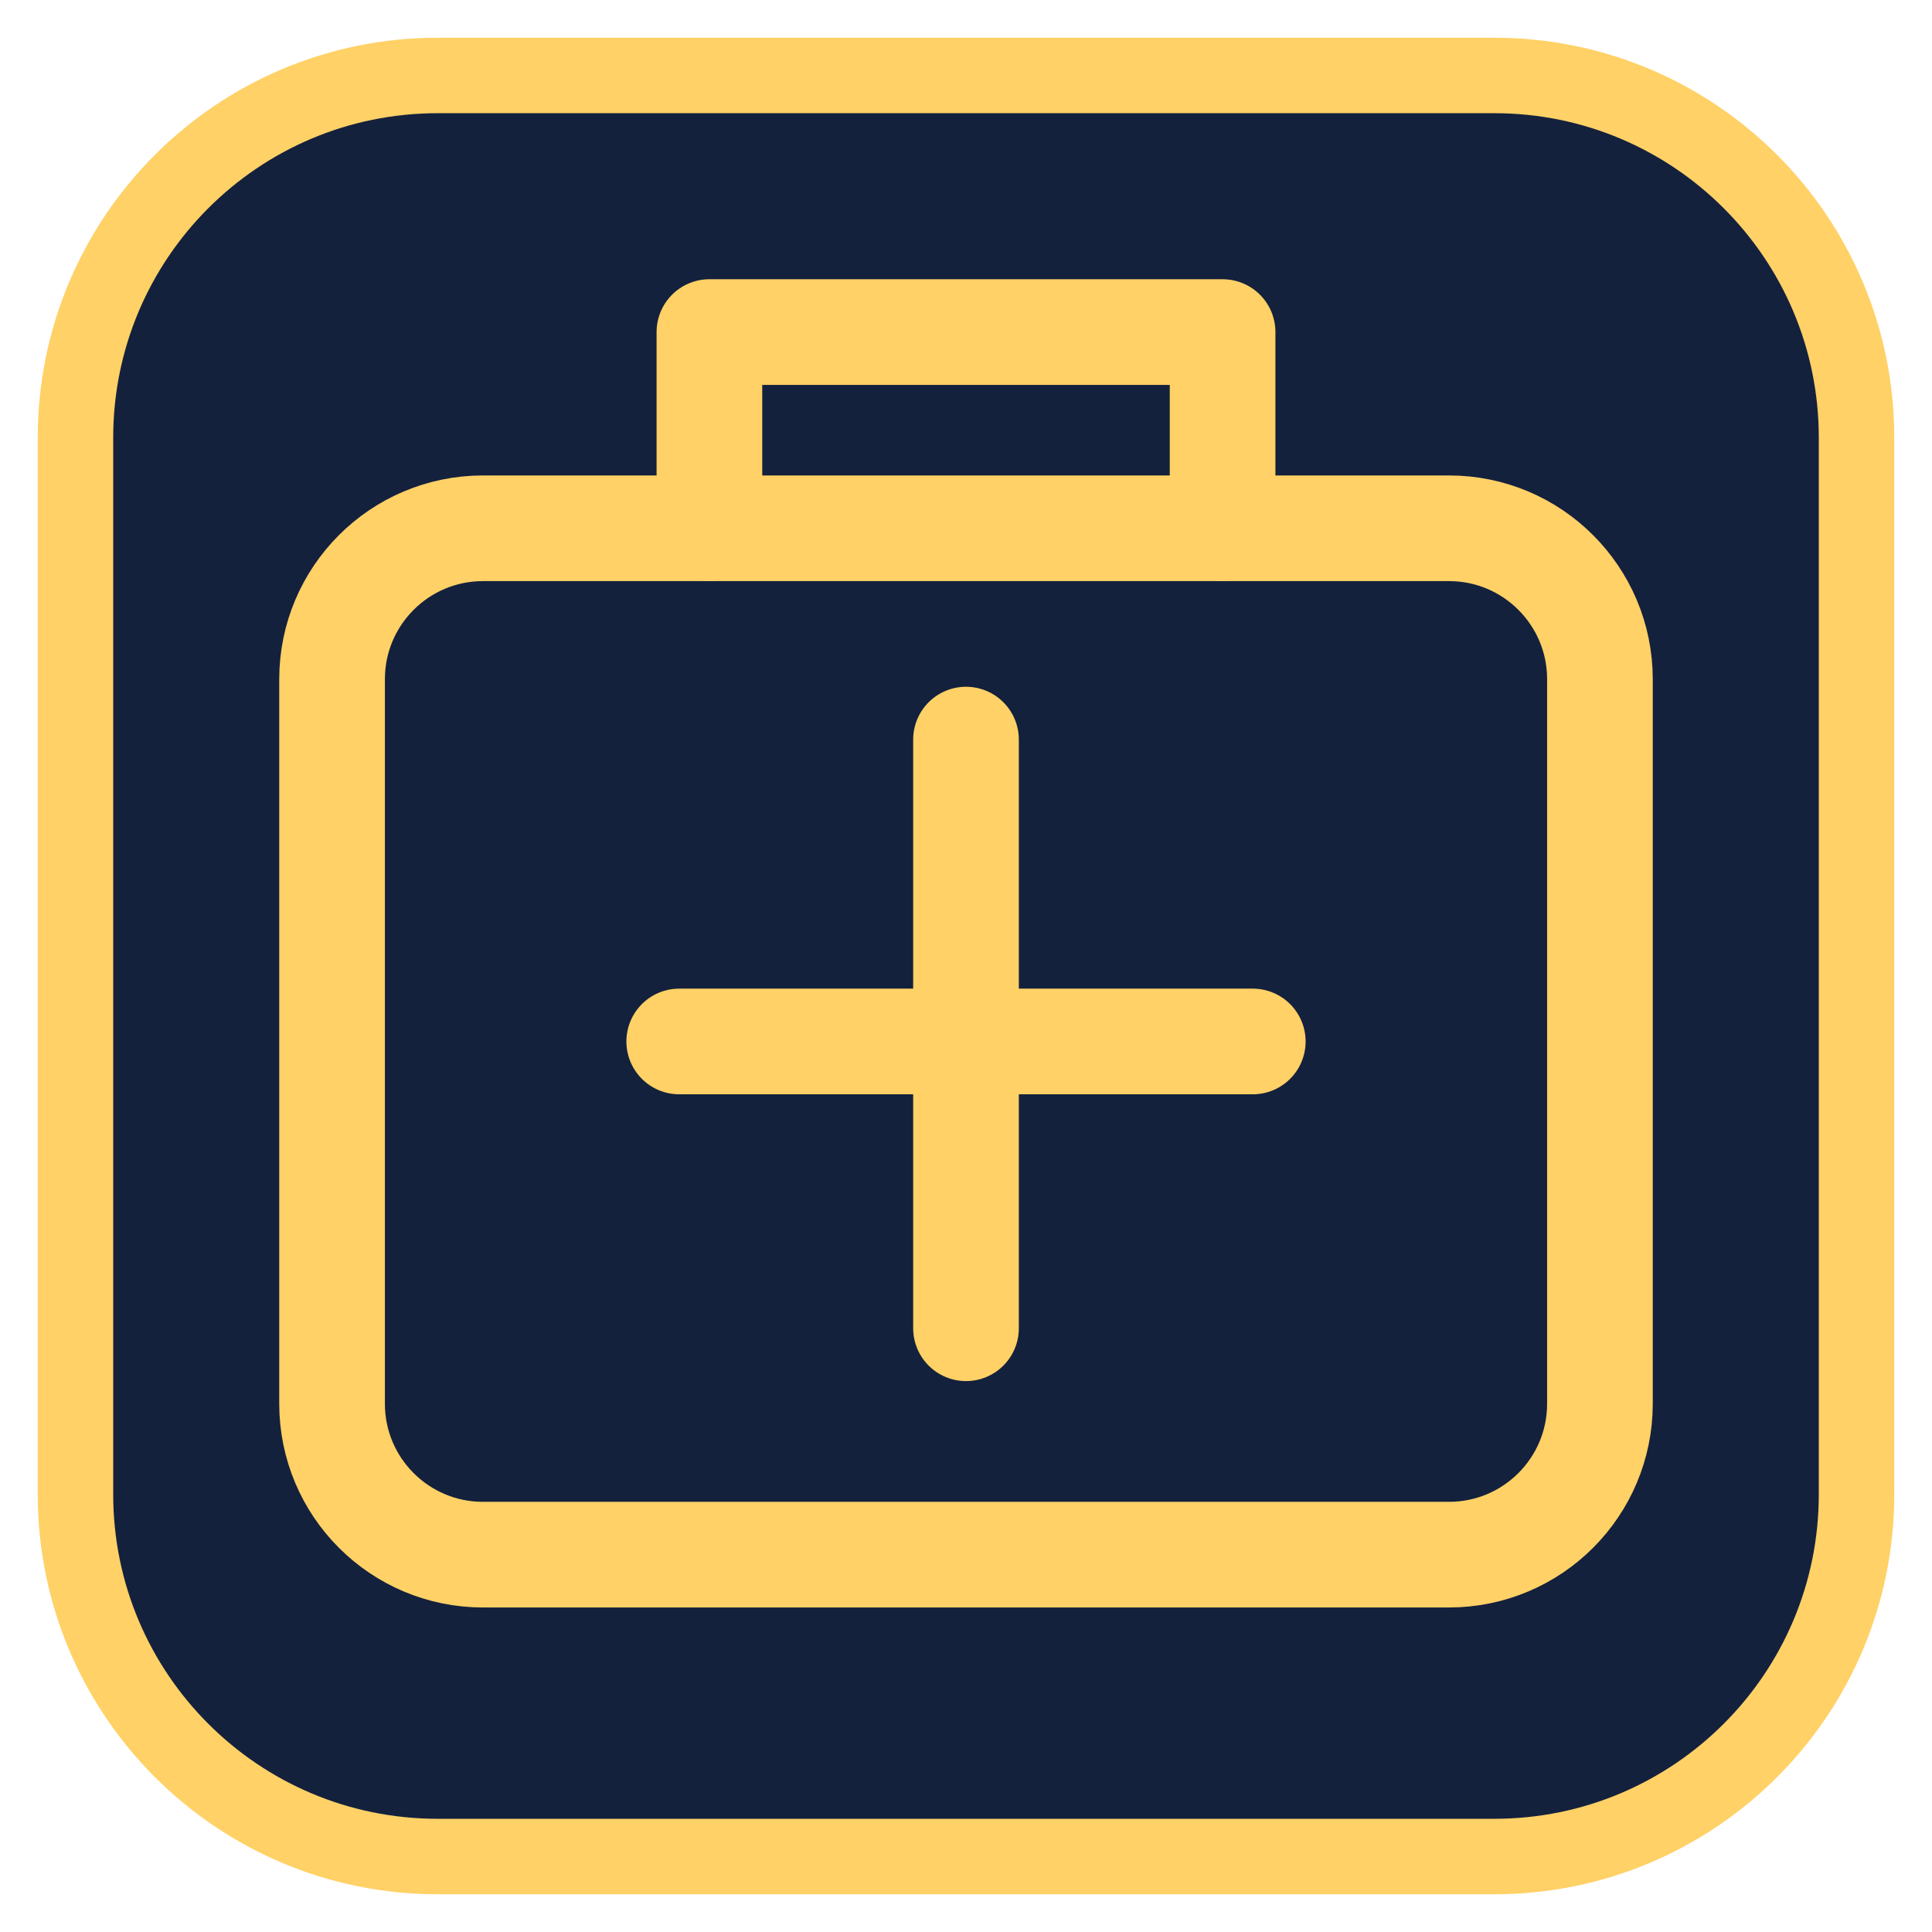
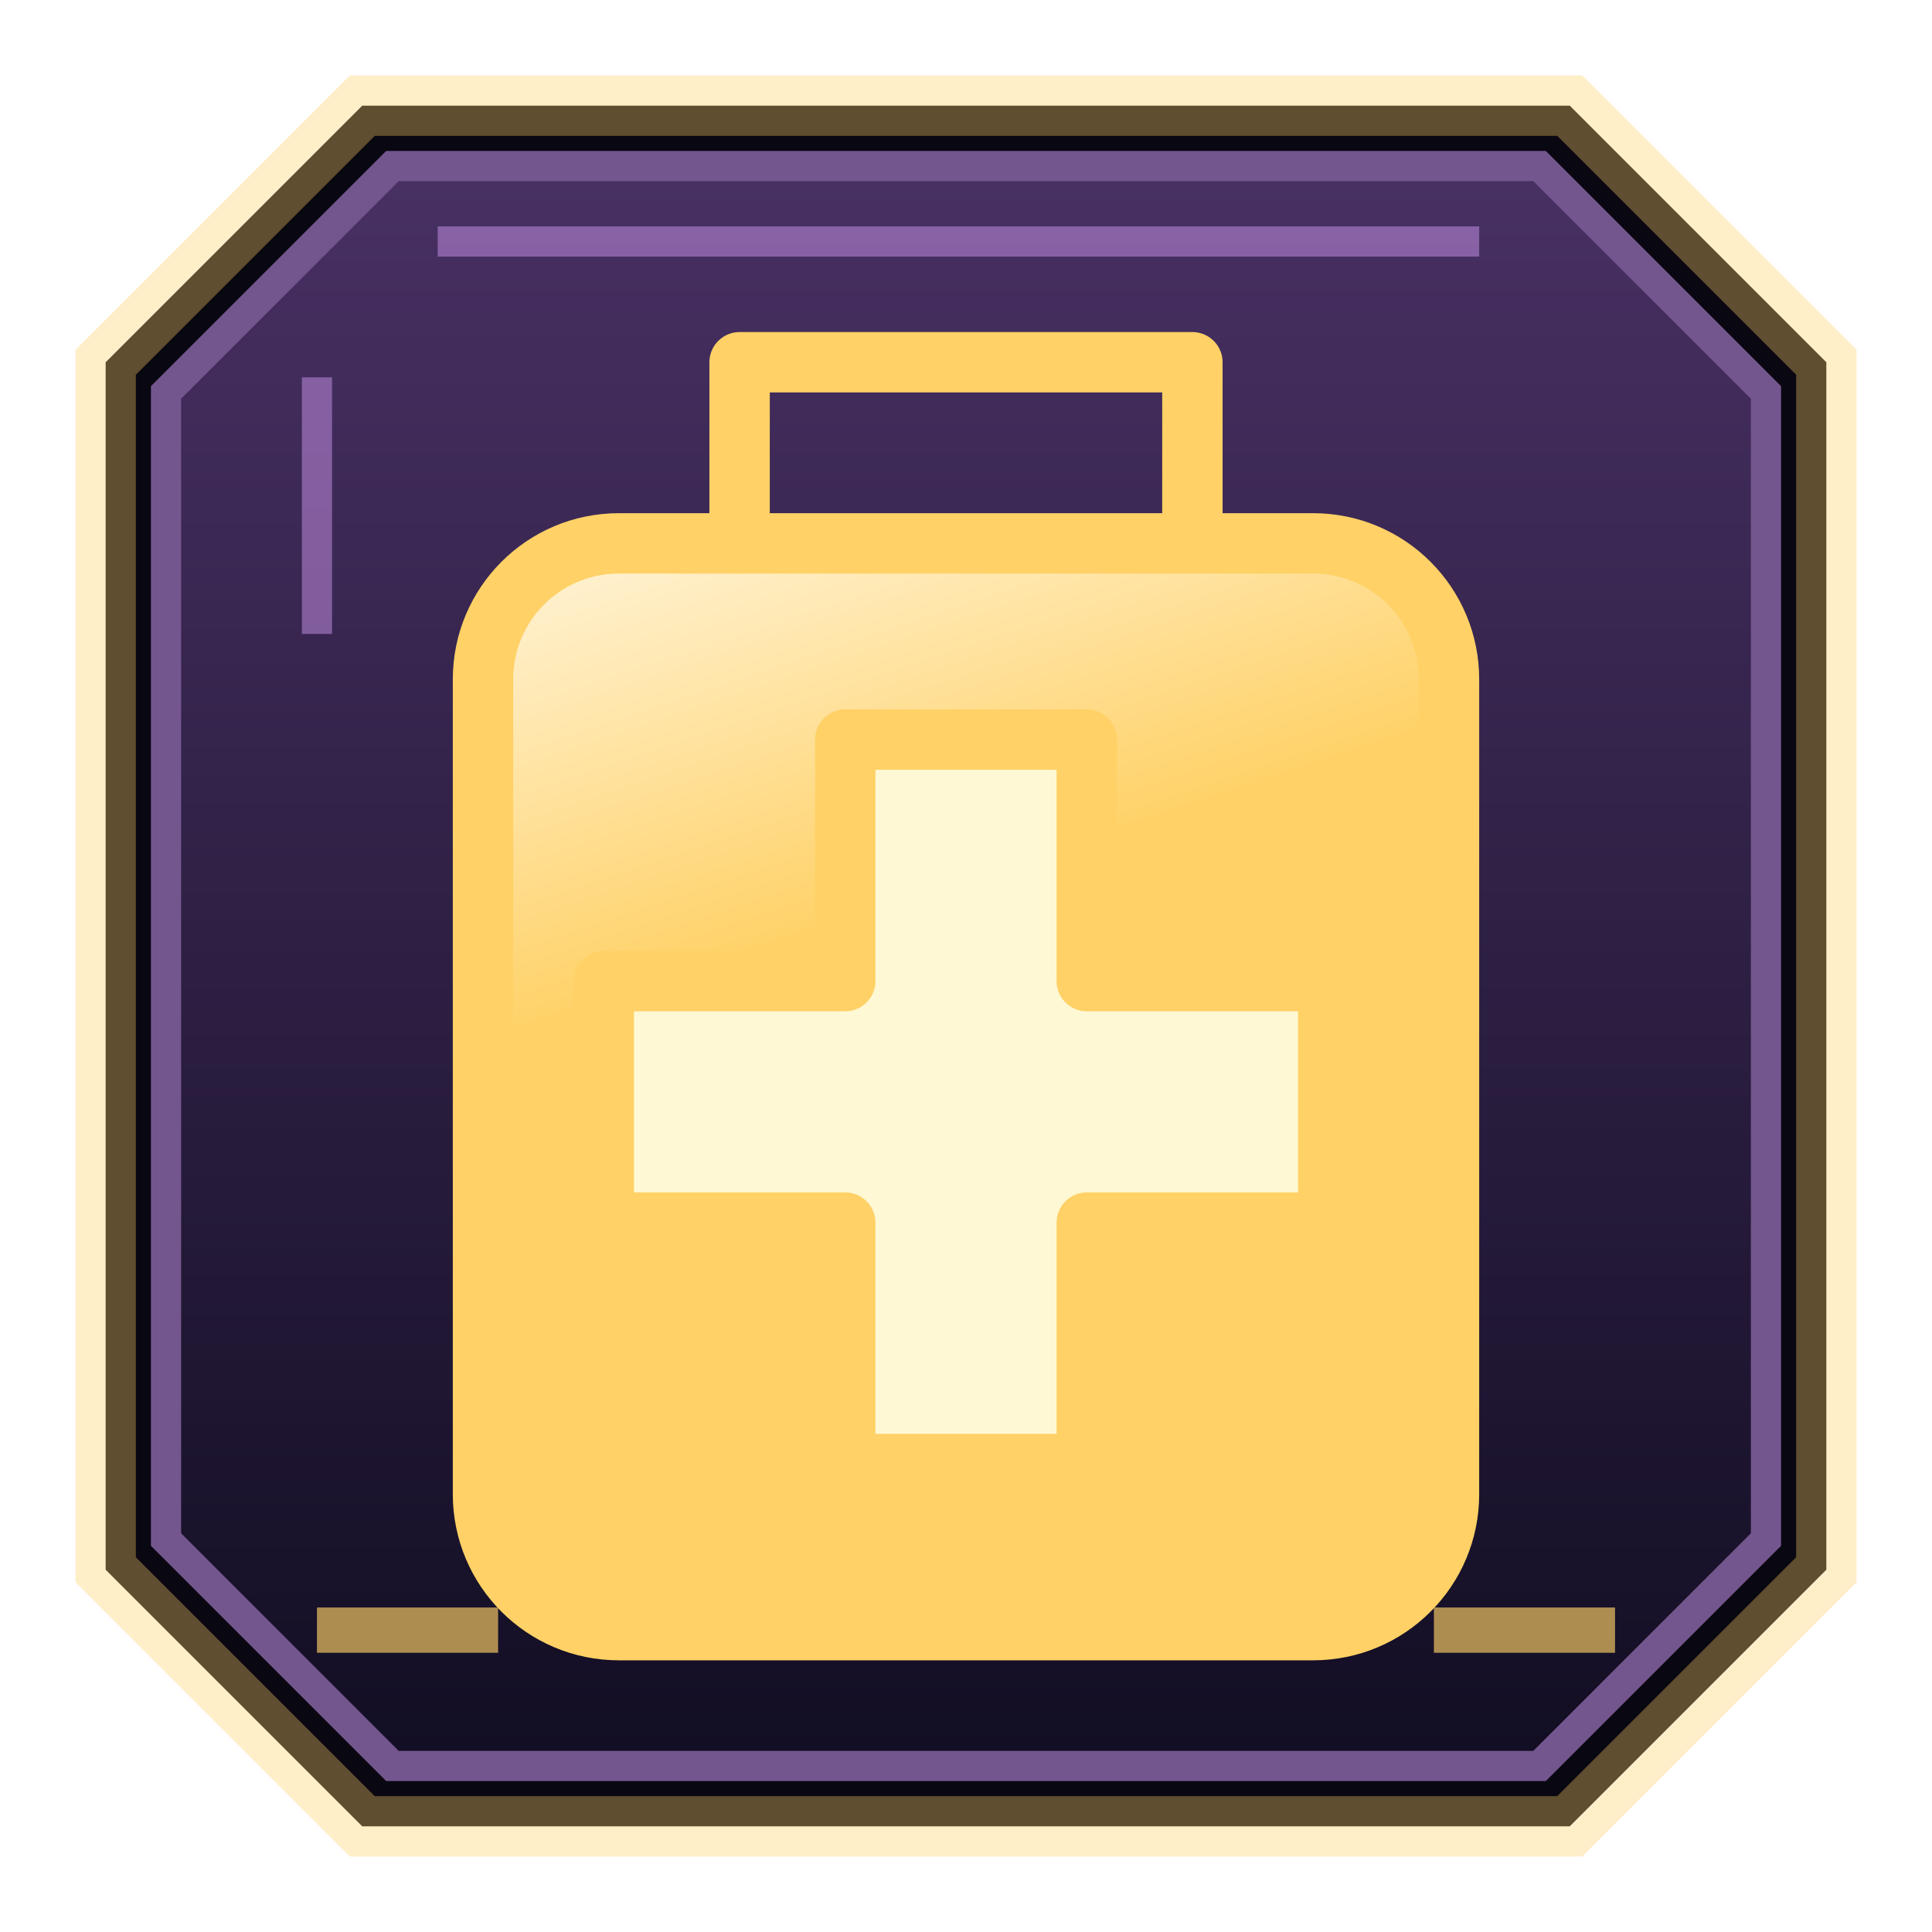
<svg xmlns="http://www.w3.org/2000/svg" width="128" height="128" viewBox="0 0 128 128">
-   <rect x="5" y="5" width="118" height="118" rx="24" fill="#14213D" stroke="#FFD166" stroke-width="5" />
-   <g fill="none" stroke="#FFD166" stroke-width="7" stroke-linecap="round" stroke-linejoin="round">
-     <rect x="22" y="35" width="84" height="68" rx="10" />
-     <path d="M47 35V22H81V35M64 49V88M45 69H83" />
+   <defs>
+     <linearGradient id="base" x2="0" y2="1">
+       <stop stop-color="#483063" />
+       <stop offset="1" stop-color="#120e23" />
+     </linearGradient>
+     <linearGradient id="enamel" x2="0.3" y2="1">
+       <stop stop-color="#fff5dc" />
+       <stop offset=".43" stop-color="#FFD166" />
+       <stop offset="1" stop-color="#FFD166" />
+     </linearGradient>
+   </defs>
+   <path d="M24 7h80l17 17v80l-17 17H24L7 104V24Z" fill="#090712" stroke="#FFD166" stroke-opacity=".35" stroke-width="4" />
+   <path d="M26 11h76l15 15v76l-15 15H26l-15-15V26Z" fill="url(#base)" stroke="#74568e" stroke-width="2" />
+   <path d="M29 16h69m-77 9v17" stroke="#cf98ef" stroke-opacity=".48" stroke-width="2" />
+   <g fill="url(#enamel)" stroke="#FFD166" stroke-width="4" stroke-linejoin="round" stroke-linecap="round">
+     <rect x="32" y="36" width="64" height="72" rx="9" />
+     <path d="M49 36V24h30v12" fill="none" />
+     <path d="M56 49h16v16h16v16H72v16H56V81H40V65h16Z" fill="#fff8d5" />
  </g>
+   <path d="M21 108h12m62 0h12" stroke="#FFD166" stroke-opacity=".65" stroke-width="3" />
</svg>
